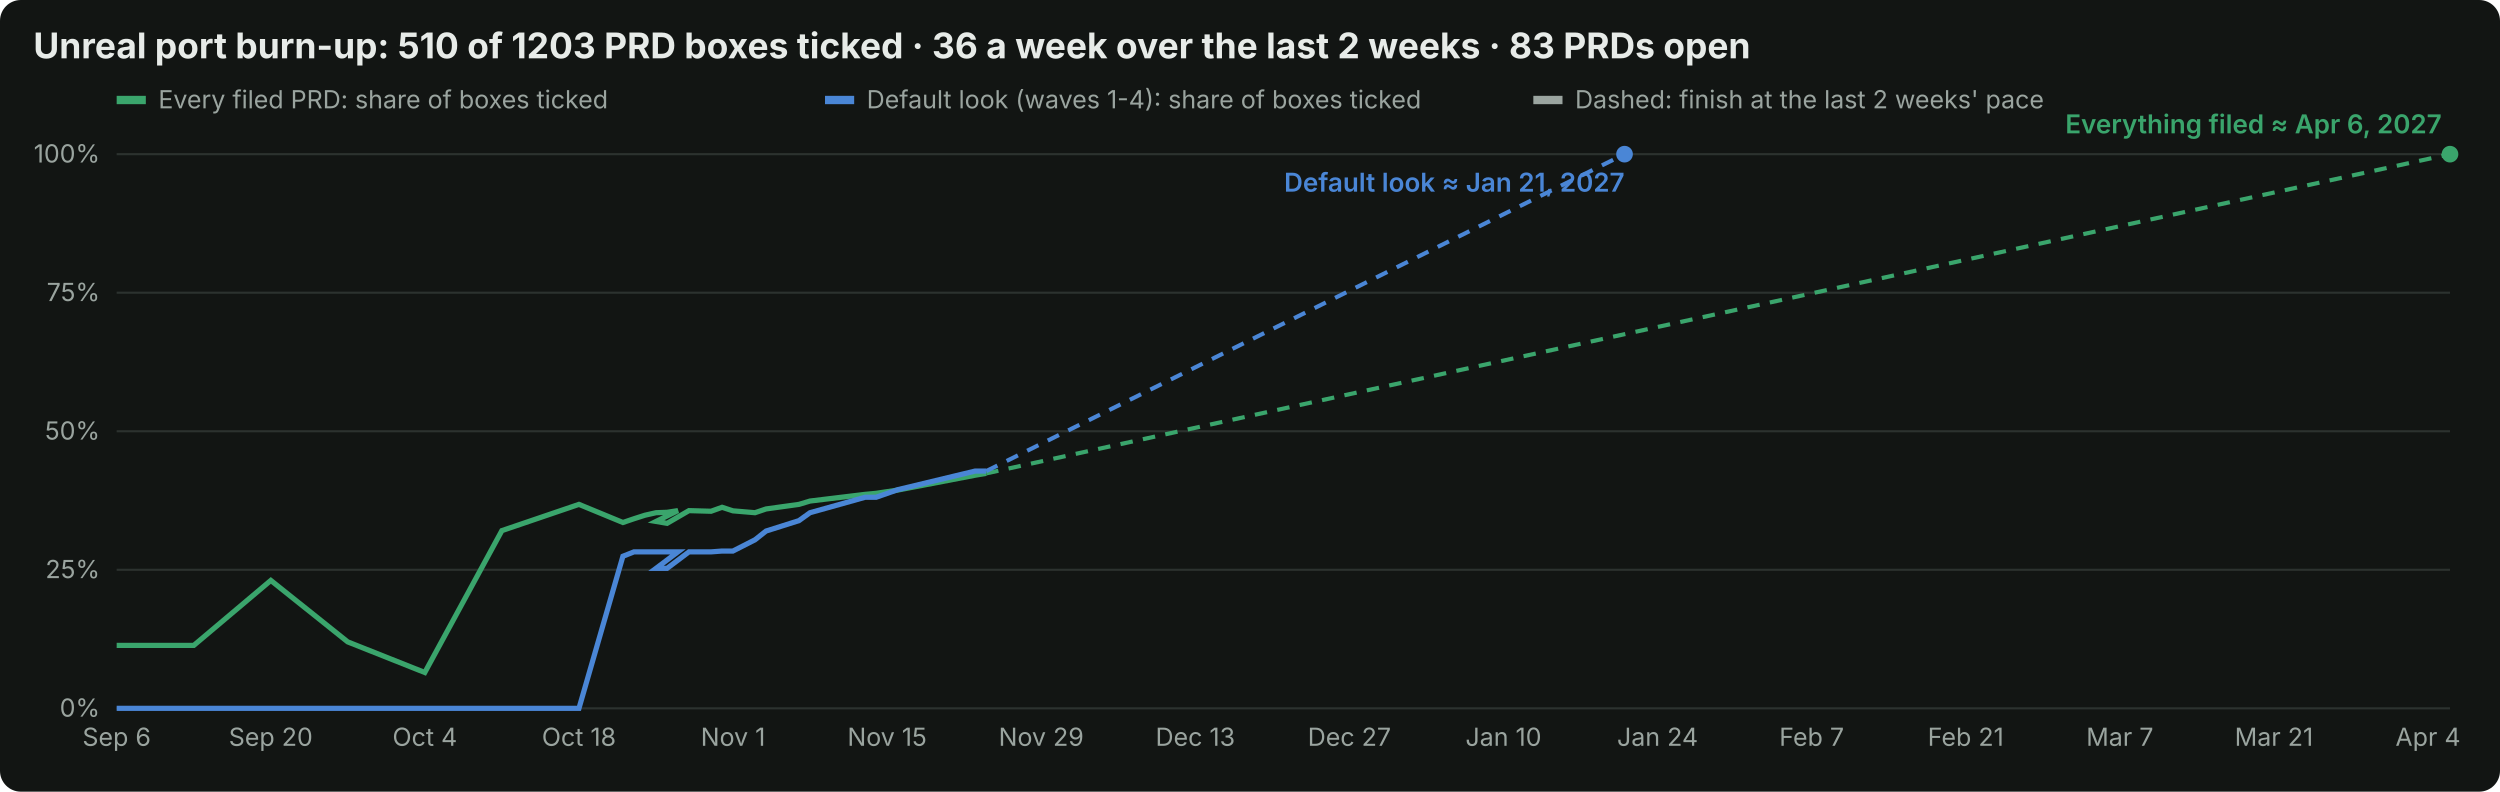
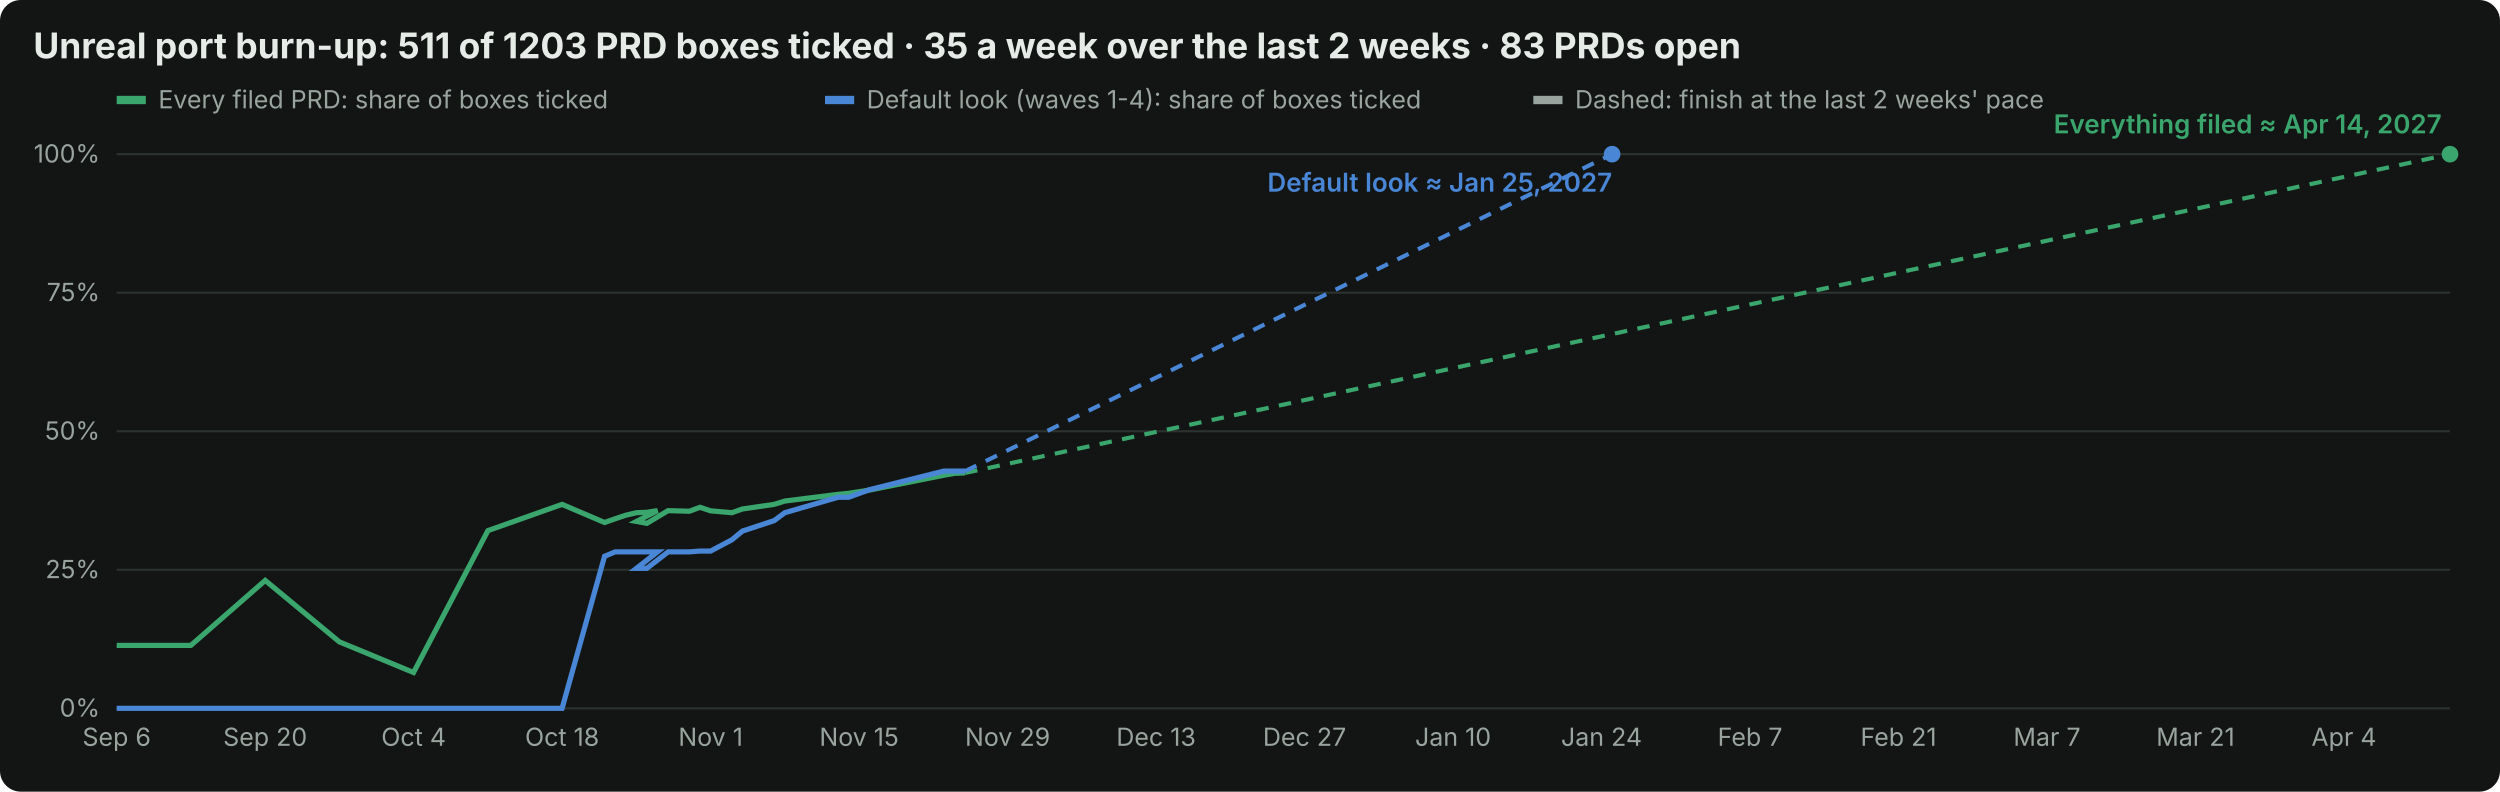
<svg xmlns="http://www.w3.org/2000/svg" viewBox="0 0 1200 380" width="1200" height="380" font-family="system-ui, -apple-system, Segoe UI, sans-serif">
  <style>.h{fill:#e7ebe8;font-size:17px;font-weight:700}.t{fill:#9aa49f;font-size:12px}.e{font-size:12.5px;font-weight:600}</style>
  <rect width="1200" height="380" rx="10" fill="#121513" />
-   <text x="16" y="28" class="h">Unreal port burn-up: 510 of 1203 PRD boxes ticked · 36 a week over the last 2 weeks · 83 PRDs open</text>
+   <text x="16" y="28" class="h">Unreal port burn-up: 511 of 1203 PRD boxes ticked · 35 a week over the last 2 weeks · 83 PRDs open</text>
  <rect x="56" y="46" width="14" height="4" fill="#3aa56c" />
  <text x="76" y="52" class="t">Every filed PRD: share of boxes ticked</text>
  <rect x="396" y="46" width="14" height="4" fill="#4a86d6" />
  <text x="416" y="52" class="t">Default look (waves 1-4): share of boxes ticked</text>
  <rect x="736" y="46" width="14" height="4" fill="#9aa49f" />
  <text x="756" y="52" class="t">Dashed: finish at the last 2 weeks' pace</text>
  <line x1="56" x2="1176" y1="340" y2="340" stroke="#2c322f" />
  <text x="48" y="344" class="t" text-anchor="end">0%</text>
  <line x1="56" x2="1176" y1="273.5" y2="273.5" stroke="#2c322f" />
  <text x="48" y="277.5" class="t" text-anchor="end">25%</text>
  <line x1="56" x2="1176" y1="207" y2="207" stroke="#2c322f" />
  <text x="48" y="211" class="t" text-anchor="end">50%</text>
  <line x1="56" x2="1176" y1="140.5" y2="140.5" stroke="#2c322f" />
  <text x="48" y="144.5" class="t" text-anchor="end">75%</text>
  <line x1="56" x2="1176" y1="74" y2="74" stroke="#2c322f" />
  <text x="48" y="78" class="t" text-anchor="end">100%</text>
  <text x="56" y="358" class="t" text-anchor="middle">Sep 6</text>
-   <text x="129.962" y="358" class="t" text-anchor="middle">Sep 20</text>
-   <text x="203.925" y="358" class="t" text-anchor="middle">Oct 4</text>
-   <text x="277.887" y="358" class="t" text-anchor="middle">Oct 18</text>
-   <text x="351.849" y="358" class="t" text-anchor="middle">Nov 1</text>
-   <text x="425.811" y="358" class="t" text-anchor="middle">Nov 15</text>
-   <text x="499.774" y="358" class="t" text-anchor="middle">Nov 29</text>
-   <text x="573.736" y="358" class="t" text-anchor="middle">Dec 13</text>
-   <text x="647.698" y="358" class="t" text-anchor="middle">Dec 27</text>
-   <text x="721.66" y="358" class="t" text-anchor="middle">Jan 10</text>
-   <text x="795.623" y="358" class="t" text-anchor="middle">Jan 24</text>
-   <text x="869.585" y="358" class="t" text-anchor="middle">Feb 7</text>
-   <text x="943.547" y="358" class="t" text-anchor="middle">Feb 21</text>
-   <text x="1017.509" y="358" class="t" text-anchor="middle">Mar 7</text>
-   <text x="1091.472" y="358" class="t" text-anchor="middle">Mar 21</text>
-   <text x="1165.434" y="358" class="t" text-anchor="middle">Apr 4</text>
-   <path d="M56.0,309.8L93.0,309.8L130.0,278.6L166.9,308.1L203.9,322.8L240.9,254.7L277.9,242.1L299.0,250.8L304.3,249.0L309.6,247.3L314.9,246.1L320.2,245.9L325.4,245.1L314.9,250.3L320.2,251.2L330.7,245.1L341.3,245.4L346.6,243.5L351.8,245.2L362.4,246.1L367.7,244.3L383.5,242.1L388.8,240.5L415.2,237.3L420.5,236.8L431.1,235.2L468.1,228.1L473.4,227.2" stroke="#3aa56c" stroke-width="2.5" fill="none" />
-   <path d="M56.0,340.0L93.0,340.0L130.0,340.0L166.9,340.0L203.9,340.0L240.9,340.0L277.9,340.0L299.0,267.0L304.3,264.9L309.6,264.9L314.9,264.9L320.2,264.9L325.4,264.9L314.9,272.8L320.2,272.8L330.7,264.9L341.3,264.9L346.6,264.5L351.8,264.5L362.4,259.1L367.7,254.9L383.5,249.9L388.8,246.1L415.2,238.7L420.5,238.7L431.1,235.0L468.1,226.1L473.4,226.1" stroke="#4a86d6" stroke-width="2.5" fill="none" />
-   <path d="M473.358,227.232L1176,74" stroke="#3aa56c" stroke-width="2" stroke-dasharray="6 5" fill="none" />
+   <text x="127.273" y="358" class="t" text-anchor="middle">Sep 20</text>
+   <text x="198.545" y="358" class="t" text-anchor="middle">Oct 4</text>
+   <text x="269.818" y="358" class="t" text-anchor="middle">Oct 18</text>
+   <text x="341.091" y="358" class="t" text-anchor="middle">Nov 1</text>
+   <text x="412.364" y="358" class="t" text-anchor="middle">Nov 15</text>
+   <text x="483.636" y="358" class="t" text-anchor="middle">Nov 29</text>
+   <text x="554.909" y="358" class="t" text-anchor="middle">Dec 13</text>
+   <text x="626.182" y="358" class="t" text-anchor="middle">Dec 27</text>
+   <text x="697.455" y="358" class="t" text-anchor="middle">Jan 10</text>
+   <text x="768.727" y="358" class="t" text-anchor="middle">Jan 24</text>
+   <text x="840" y="358" class="t" text-anchor="middle">Feb 7</text>
+   <text x="911.273" y="358" class="t" text-anchor="middle">Feb 21</text>
+   <text x="982.545" y="358" class="t" text-anchor="middle">Mar 7</text>
+   <text x="1053.818" y="358" class="t" text-anchor="middle">Mar 21</text>
+   <text x="1125.091" y="358" class="t" text-anchor="middle">Apr 4</text>
+   <path d="M56.0,309.8L91.6,309.8L127.3,278.6L162.9,308.1L198.5,322.8L234.2,254.7L269.8,242.1L290.2,250.8L295.3,249.0L300.4,247.3L305.5,246.1L310.5,245.9L315.6,245.1L305.5,250.3L310.5,251.2L320.7,245.1L330.9,245.4L336.0,243.5L341.1,245.2L351.3,246.1L356.4,244.3L371.6,242.1L376.7,240.5L402.2,237.3L407.3,236.8L417.5,235.2L453.1,228.1L458.2,227.2L463.3,227.0" stroke="#3aa56c" stroke-width="2.5" fill="none" />
+   <path d="M56.0,340.0L91.6,340.0L127.3,340.0L162.9,340.0L198.5,340.0L234.2,340.0L269.8,340.0L290.2,267.0L295.3,264.9L300.4,264.9L305.5,264.9L310.5,264.9L315.6,264.9L305.5,272.8L310.5,272.8L320.7,264.9L330.9,264.9L336.0,264.5L341.1,264.5L351.3,259.1L356.4,254.9L371.6,249.9L376.7,246.1L402.2,238.7L407.3,238.7L417.5,235.0L453.1,226.1L458.2,226.1L463.3,226.1" stroke="#4a86d6" stroke-width="2.5" fill="none" />
+   <path d="M463.273,227.011L1176,74" stroke="#3aa56c" stroke-width="2" stroke-dasharray="6 5" fill="none" />
  <circle cx="1176" cy="74" r="4" fill="#3aa56c" />
-   <text x="1172" y="64" class="e" fill="#3aa56c" text-anchor="end">Everything filed ≈ Apr 6, 2027</text>
-   <path d="M473.358,226.144L779.774,74" stroke="#4a86d6" stroke-width="2" stroke-dasharray="6 5" fill="none" />
-   <circle cx="779.774" cy="74" r="4" fill="#4a86d6" />
-   <text x="779.774" y="92" class="e" fill="#4a86d6" text-anchor="end">Default look ≈ Jan 21, 2027</text>
+   <text x="1172" y="64" class="e" fill="#3aa56c" text-anchor="end">Everything filed ≈ Apr 14, 2027</text>
+   <path d="M463.273,226.144L773.818,74" stroke="#4a86d6" stroke-width="2" stroke-dasharray="6 5" fill="none" />
+   <circle cx="773.818" cy="74" r="4" fill="#4a86d6" />
+   <text x="773.818" y="92" class="e" fill="#4a86d6" text-anchor="end">Default look ≈ Jan 25, 2027</text>
</svg>
